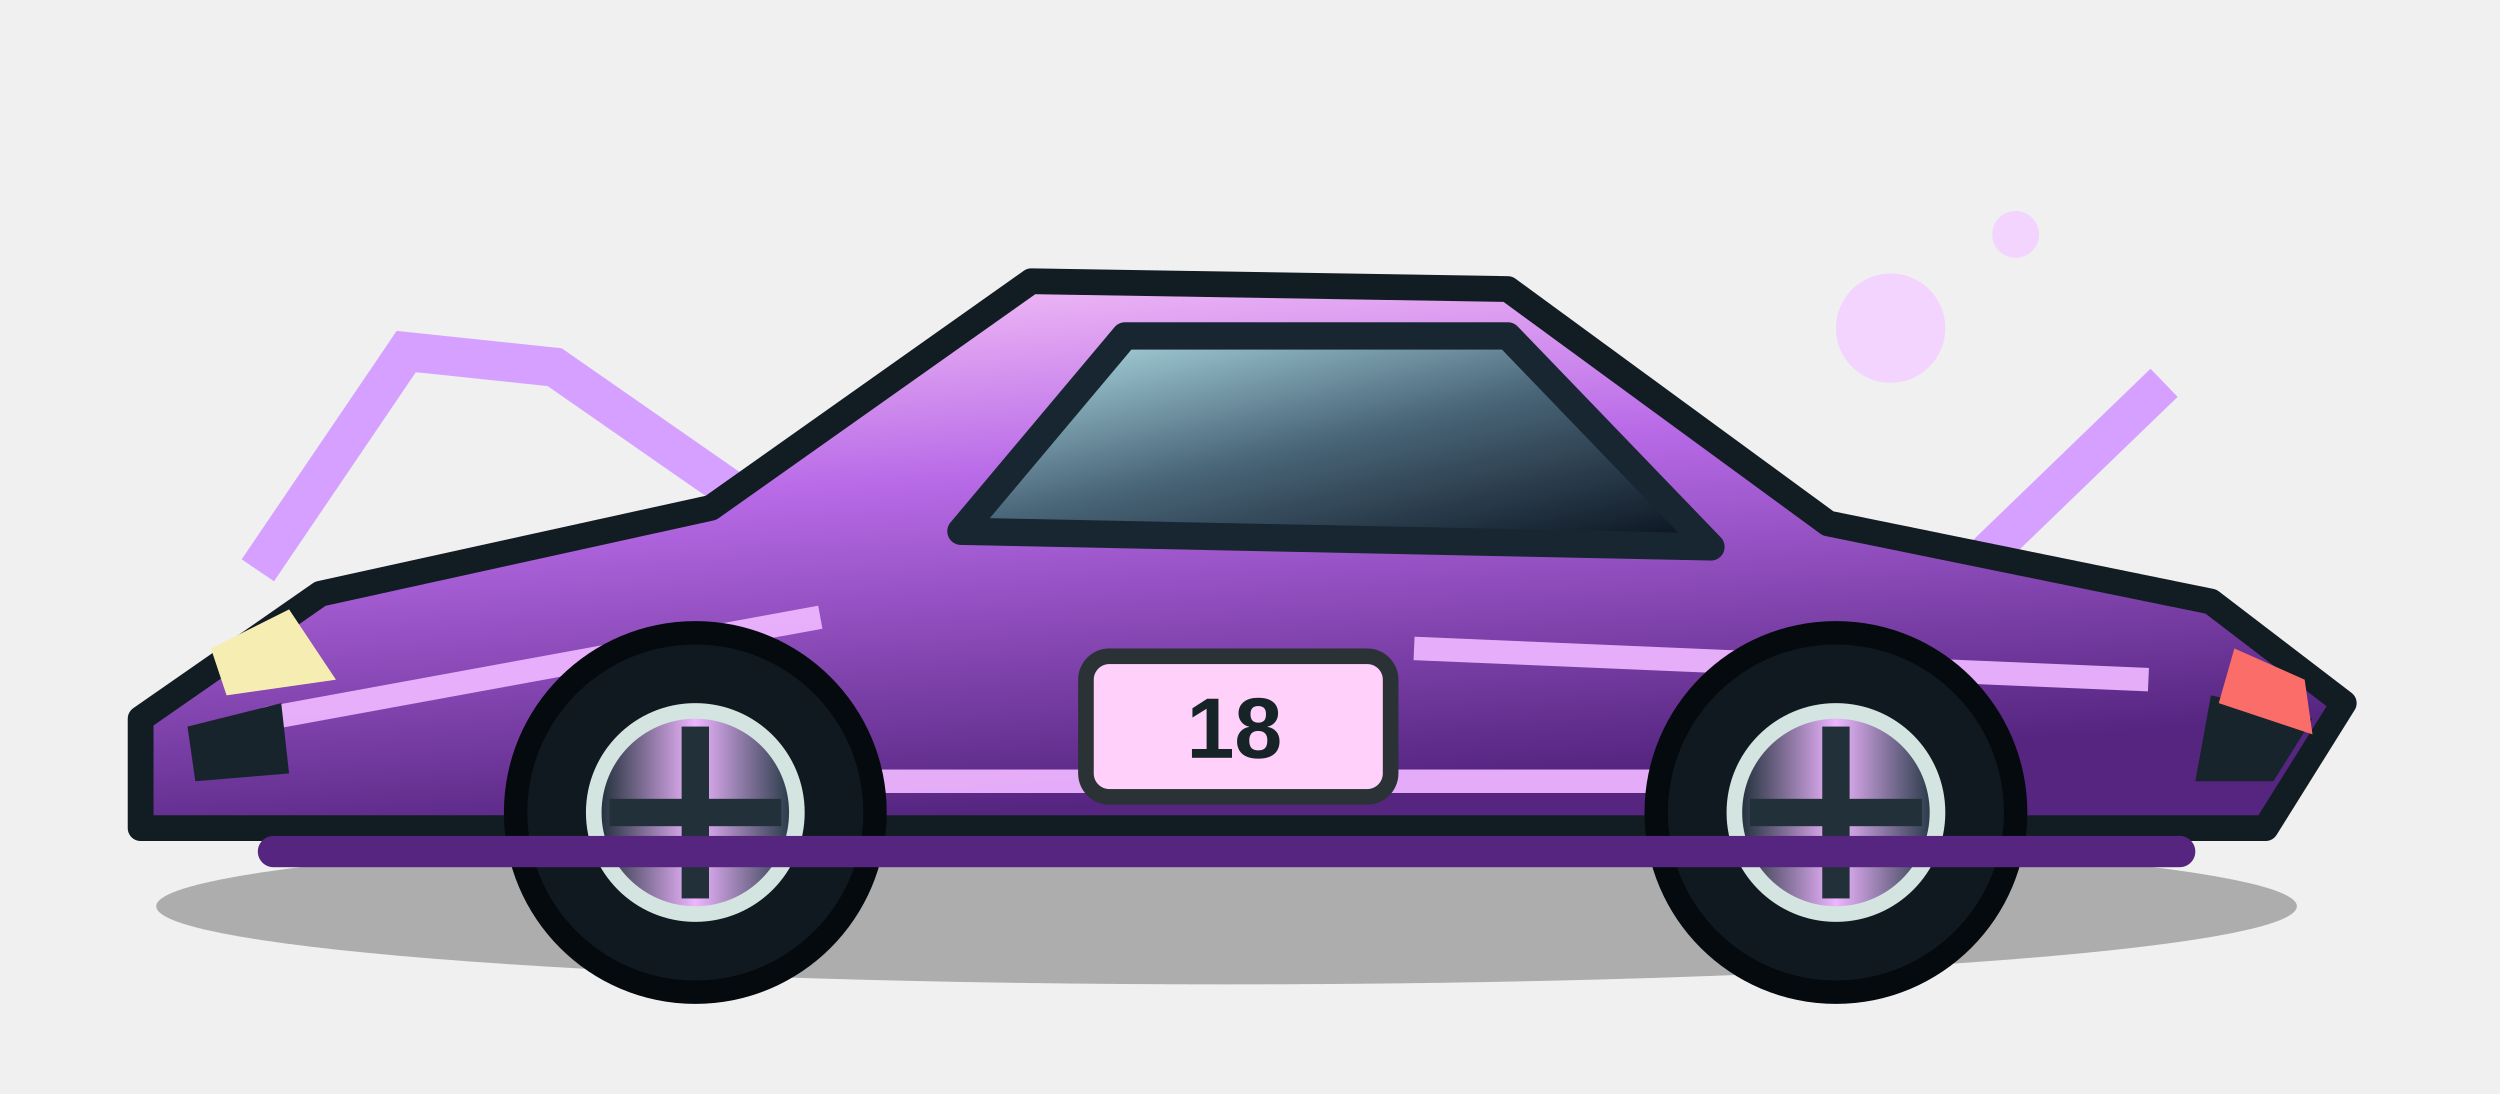
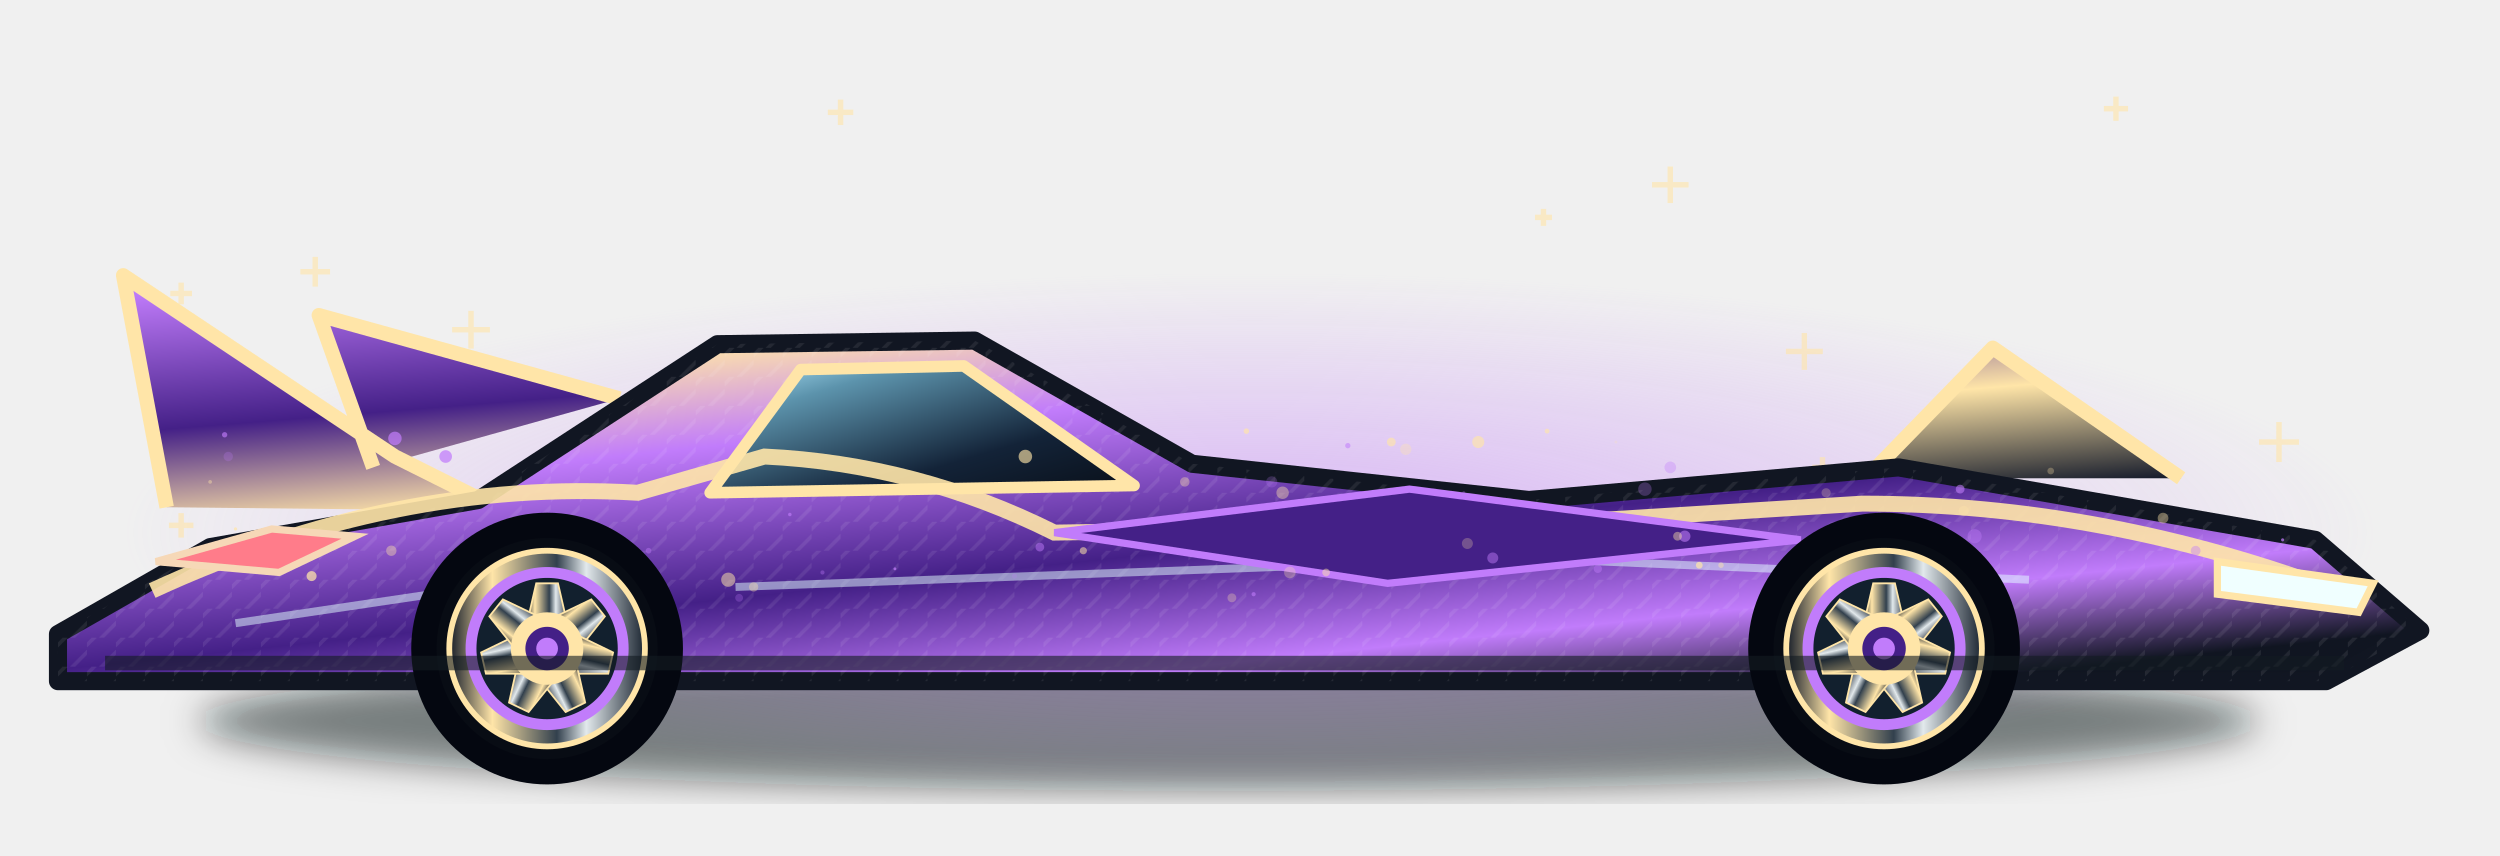
- <svg xmlns="http://www.w3.org/2000/svg" viewBox="0 0 320 140" role="img" aria-label="Одон манан">
+ <svg xmlns="http://www.w3.org/2000/svg" viewBox="0 0 690 236" role="img" aria-label="Одон манан">
  <defs>
-     <linearGradient id="paint" x1="0" y1="0" x2=".28" y2="1">
-       <stop stop-color="#ffd0fa" />
-       <stop offset=".43" stop-color="#b86ae7" />
-       <stop offset="1" stop-color="#552580" />
+     <linearGradient id="body" x1=".15" y1=".1" x2=".8" y2="1">
+       <stop stop-color="#ffe5a8" />
+       <stop offset=".22" stop-color="#c17cfb" />
+       <stop offset=".55" stop-color="#442087" />
+       <stop offset=".8" stop-color="#c17cfb" />
+       <stop offset="1" stop-color="#101521" />
    </linearGradient>
-     <linearGradient id="glass" x1="0" y1="0" x2=".85" y2="1">
-       <stop stop-color="#b9e8ef" />
-       <stop offset=".53" stop-color="#496578" />
-       <stop offset="1" stop-color="#101a27" />
+     <linearGradient id="chrome" x1=".1" y1="0" x2=".8" y2="1">
+       <stop stop-color="#c17cfb" />
+       <stop offset=".4" stop-color="#442087" />
+       <stop offset=".7" stop-color="#ffe5a8" />
+       <stop offset="1" stop-color="#151b2b" />
    </linearGradient>
-     <linearGradient id="rims" x1="0" x2="1">
-       <stop stop-color="#14282e" />
-       <stop offset=".5" stop-color="#edb5ff" />
-       <stop offset="1" stop-color="#1d333d" />
+     <linearGradient id="glass" x1="0" y1="0" x2="1" y2="1">
+       <stop stop-color="#b3eaff" />
+       <stop offset=".23" stop-color="#5c93ac" />
+       <stop offset=".67" stop-color="#132338" />
+       <stop offset="1" stop-color="#090f18" />
    </linearGradient>
+     <linearGradient id="metal">
+       <stop stop-color="#131a27" />
+       <stop offset=".22" stop-color="#ffe5a8" />
+       <stop offset=".55" stop-color="#32404d" />
+       <stop offset=".7" stop-color="#e2e9ec" />
+       <stop offset="1" stop-color="#1b2531" />
+     </linearGradient>
+     <radialGradient id="glow">
+       <stop stop-color="#c17cfb" stop-opacity="0.5" />
+       <stop offset="1" stop-color="#c17cfb" stop-opacity="0" />
+     </radialGradient>
+     <filter id="blur">
+       <feGaussianBlur stdDeviation="5" />
+     </filter>
+     <pattern id="carbon" patternUnits="userSpaceOnUse" width="8" height="8">
+       <path d="M-2 4L4 -2 M2 10L10 2" stroke="#fff" stroke-opacity=".08" />
+     </pattern>
  </defs>
-   <ellipse cx="157" cy="116" rx="137" ry="10" fill="#000" opacity=".28" />
-   <path d="M33 73 L52 45 L71 47 L94 63 M248 77 L277 49" stroke="#d5a0ff" fill="none" stroke-width="5" />
-   <circle cx="242" cy="42" r="7" fill="#f3d4ff" />
-   <circle cx="258" cy="30" r="3" fill="#f3d4ff" />
-   <path d="M18 92 L41 76 L91 65 L132 36 L193 37 L234 67 L283 77 L300 90 L290 106 L18 106 Z" fill="url(#paint)" stroke="#121c23" stroke-width="3.3" stroke-linejoin="round" />
-   <path d="M123 68 L144 43 L193 43 L219 70 Z" fill="url(#glass)" stroke="#172630" stroke-width="3.5" stroke-linejoin="round" />
-   <path d="M34 92 L105 79 M181 83 L275 87 M86 100 L228 100" stroke="#edb5ff" stroke-width="3" fill="none" opacity=".94" />
-   <path d="M24 93 L36 90 L37 99 L25 100 M283 89 L296 92 L291 100 L281 100" fill="#17242c" />
-   <path d="M27 83 L37 78 L43 87 L29 89" fill="#f6edb2" />
-   <path d="M286 83 L295 87 L296 94 L284 90" fill="#fa6d69" />
-   <circle cx="89" cy="104" r="23" fill="#111920" stroke="#050a0e" stroke-width="3" />
-   <circle cx="235" cy="104" r="23" fill="#111920" stroke="#050a0e" stroke-width="3" />
-   <circle cx="89" cy="104" r="13" fill="url(#rims)" stroke="#d4e4e0" stroke-width="2" />
-   <circle cx="235" cy="104" r="13" fill="url(#rims)" stroke="#d4e4e0" stroke-width="2" />
-   <path d="M89 93 V115 M78 104 H100 M235 93 V115 M224 104 H246" stroke="#223039" stroke-width="3.5" />
-   <rect x="139" y="84" width="39" height="18" rx="3" fill="#ffd0fa" stroke="#2a3236" stroke-width="2" />
-   <text x="158" y="97" text-anchor="middle" font-family="Arial,sans-serif" font-weight="900" font-size="11" fill="#162428">18</text>
-   <path d="M35 109 H279" stroke="#552580" stroke-width="4" stroke-linecap="round" />
+   <ellipse cx="339" cy="199" rx="284" ry="19" fill="#02070a" opacity=".5" filter="url(#blur)" />
+   <ellipse cx="345" cy="147" rx="310" ry="72" fill="url(#glow)" />
+   <path d="M326.614 164h10.772 M332 158.614v10.772" stroke="#ffe5a8" stroke-width="1.5" opacity=".6" />
+   <path d="M124.788 91h10.424 M130 85.788v10.424" stroke="#ffe5a8" stroke-width="1.5" opacity=".6" />
+   <path d="M623.482 122h11.035 M629 116.482v11.035" stroke="#ffe5a8" stroke-width="1.5" opacity=".6" />
+   <path d="M82.894 75h8.212 M87 70.894v8.212" stroke="#ffe5a8" stroke-width="1.5" opacity=".6" />
+   <path d="M293.035 172h9.93 M298 167.035v9.93" stroke="#ffe5a8" stroke-width="1.5" opacity=".6" />
+   <path d="M500.161 129h5.678 M503 126.161v5.678" stroke="#ffe5a8" stroke-width="1.5" opacity=".6" />
+   <path d="M439.423 143h5.153 M442 140.423v5.153" stroke="#ffe5a8" stroke-width="1.5" opacity=".6" />
+   <path d="M423.652 60h4.695 M426 57.652v4.695" stroke="#ffe5a8" stroke-width="1.5" opacity=".6" />
+   <path d="M228.487 31h7.026 M232 27.487v7.026" stroke="#ffe5a8" stroke-width="1.5" opacity=".6" />
+   <path d="M580.662 30h6.677 M584 26.662v6.677" stroke="#ffe5a8" stroke-width="1.5" opacity=".6" />
+   <path d="M492.905 97h10.189 M498 91.905v10.189" stroke="#ffe5a8" stroke-width="1.5" opacity=".6" />
+   <path d="M533.476 158h7.047 M537 154.476v7.047" stroke="#ffe5a8" stroke-width="1.5" opacity=".6" />
+   <path d="M46.619 145h6.762 M50 141.619v6.762" stroke="#ffe5a8" stroke-width="1.5" opacity=".6" />
+   <path d="M47.007 81h5.987 M50 78.007v5.987" stroke="#ffe5a8" stroke-width="1.5" opacity=".6" />
+   <path d="M455.953 51h10.094 M461 45.953v10.094" stroke="#ffe5a8" stroke-width="1.5" opacity=".6" />
+   <path d="M153.822 131h8.356 M158 126.822v8.356" stroke="#ffe5a8" stroke-width="1.5" opacity=".6" />
+   <path d="M46 140 L34 76 L109 126 L139 141 M103 129 L88 87 L171 110 M515 132 L550 96 L602 132" fill="url(#chrome)" stroke="#ffe5a8" stroke-width="4" stroke-linejoin="round" />
+   <path d="" fill="none" stroke="#c17cfb" stroke-width="5" />
+   <path d="M16 175 L58 151 L132 138 L198 95 L269 94 L329 128 L422 138 L524 129 L639 149 L668 174 L642 188 L16 188 Z" fill="url(#body)" stroke="#111622" stroke-width="5" stroke-linejoin="round" />
+   <path d="M16 175 L58 151 L132 138 L198 95 L269 94 L329 128 L422 138 L524 129 L639 149 L668 174 L642 188 L16 188 Z" fill="url(#carbon)" />
+   <path d="M196 136 L221 102 L266 101 L313 134 Z" fill="url(#glass)" stroke="#ffe5a8" stroke-width="3.2" stroke-linejoin="round" />
+   <path d="M42 163 Q109 132 176 136 L211 126 Q253 128 291 147 L418 145 L514 139 Q581 139 647 164" fill="none" stroke="#ffe5a8" stroke-width="4.4" opacity=".9" />
+   <path d="M65 172 L146 160 M203 162 L419 154 L560 160" fill="none" stroke="#e4ffff" stroke-width="2.2" opacity=".5" />
+   <path d="M291 147 L389 135 L497 149 L383 161 Z" fill="#442087" stroke="#c17cfb" stroke-width="2" />
+   <path d="M43 155 L75 146 L98 148 L77 158 Z" fill="#ff7c8a" stroke="#f6d8b7" stroke-width="2" />
+   <path d="M612 155 L655 161 L651 169 L612 164 Z" fill="#f0ffff" stroke="#ffe5a8" stroke-width="2" />
+   <circle cx="441" cy="157" r="1.14" fill="#c17cfb" opacity="0.42" />
+   <circle cx="446" cy="122" r="0.40" fill="#ffe5a8" opacity="0.23" />
+   <circle cx="404" cy="136" r="0.43" fill="#c17cfb" opacity="0.30" />
+   <circle cx="366" cy="158" r="1.06" fill="#ffe5a8" opacity="0.47" />
+   <circle cx="372" cy="123" r="0.74" fill="#c17cfb" opacity="0.55" />
+   <circle cx="504" cy="136" r="1.26" fill="#ffe5a8" opacity="0.25" />
+   <circle cx="454" cy="135" r="1.86" fill="#c17cfb" opacity="0.27" />
+   <circle cx="356" cy="158" r="1.60" fill="#ffe5a8" opacity="0.30" />
+   <circle cx="346" cy="164" r="0.58" fill="#c17cfb" opacity="0.58" />
+   <circle cx="299" cy="152" r="1.00" fill="#ffe5a8" opacity="0.54" />
+   <circle cx="247" cy="157" r="0.40" fill="#c17cfb" opacity="0.72" />
+   <circle cx="384" cy="122" r="1.21" fill="#ffe5a8" opacity="0.64" />
+   <circle cx="204" cy="165" r="1.08" fill="#c17cfb" opacity="0.26" />
+   <circle cx="344" cy="119" r="0.76" fill="#ffe5a8" opacity="0.68" />
+   <circle cx="545" cy="148" r="1.95" fill="#c17cfb" opacity="0.38" />
+   <circle cx="296" cy="122" r="1.07" fill="#ffe5a8" opacity="0.62" />
+   <circle cx="630" cy="149" r="0.43" fill="#c17cfb" opacity="0.72" />
+   <circle cx="388" cy="124" r="1.56" fill="#ffe5a8" opacity="0.33" />
+   <circle cx="149" cy="164" r="1.61" fill="#c17cfb" opacity="0.51" />
+   <circle cx="566" cy="130" r="0.93" fill="#ffe5a8" opacity="0.29" />
+   <circle cx="63" cy="126" r="1.29" fill="#c17cfb" opacity="0.23" />
+   <circle cx="475" cy="156" r="0.76" fill="#ffe5a8" opacity="0.45" />
+   <circle cx="521" cy="150" r="1.05" fill="#c17cfb" opacity="0.66" />
+   <circle cx="405" cy="150" r="1.52" fill="#ffe5a8" opacity="0.26" />
+   <circle cx="280" cy="159" r="0.70" fill="#c17cfb" opacity="0.21" />
+   <circle cx="327" cy="133" r="1.31" fill="#ffe5a8" opacity="0.37" />
+   <circle cx="109" cy="121" r="1.86" fill="#c17cfb" opacity="0.71" />
+   <circle cx="427" cy="119" r="0.67" fill="#ffe5a8" opacity="0.62" />
+   <circle cx="606" cy="152" r="1.35" fill="#c17cfb" opacity="0.42" />
+   <circle cx="469" cy="156" r="0.94" fill="#ffe5a8" opacity="0.70" />
+   <circle cx="179" cy="152" r="0.79" fill="#c17cfb" opacity="0.42" />
+   <circle cx="208" cy="162" r="1.28" fill="#ffe5a8" opacity="0.37" />
+   <circle cx="227" cy="158" r="0.58" fill="#c17cfb" opacity="0.35" />
+   <circle cx="65" cy="146" r="0.46" fill="#ffe5a8" opacity="0.70" />
+   <circle cx="465" cy="148" r="1.57" fill="#c17cfb" opacity="0.56" />
+   <circle cx="354" cy="136" r="1.72" fill="#ffe5a8" opacity="0.41" />
+   <circle cx="461" cy="129" r="1.61" fill="#c17cfb" opacity="0.33" />
+   <circle cx="201" cy="160" r="1.96" fill="#ffe5a8" opacity="0.51" />
+   <circle cx="412" cy="154" r="1.52" fill="#c17cfb" opacity="0.46" />
+   <circle cx="108" cy="152" r="1.43" fill="#ffe5a8" opacity="0.41" />
+   <circle cx="62" cy="120" r="0.74" fill="#c17cfb" opacity="0.64" />
+   <circle cx="86" cy="159" r="1.38" fill="#ffe5a8" opacity="0.73" />
+   <circle cx="572" cy="160" r="0.69" fill="#c17cfb" opacity="0.42" />
+   <circle cx="340" cy="165" r="1.22" fill="#ffe5a8" opacity="0.29" />
+   <circle cx="351" cy="133" r="1.54" fill="#c17cfb" opacity="0.22" />
+   <circle cx="283" cy="126" r="1.87" fill="#ffe5a8" opacity="0.63" />
+   <circle cx="541" cy="135" r="1.21" fill="#c17cfb" opacity="0.57" />
+   <circle cx="408" cy="122" r="1.67" fill="#ffe5a8" opacity="0.66" />
+   <circle cx="287" cy="151" r="1.20" fill="#c17cfb" opacity="0.48" />
+   <circle cx="58" cy="133" r="0.52" fill="#ffe5a8" opacity="0.41" />
+   <circle cx="158" cy="150" r="0.94" fill="#c17cfb" opacity="0.32" />
+   <circle cx="542" cy="141" r="1.39" fill="#ffe5a8" opacity="0.28" />
+   <circle cx="218" cy="142" r="0.49" fill="#c17cfb" opacity="0.62" />
+   <circle cx="463" cy="148" r="1.21" fill="#ffe5a8" opacity="0.43" />
+   <circle cx="123" cy="126" r="1.75" fill="#c17cfb" opacity="0.72" />
+   <circle cx="597" cy="143" r="1.48" fill="#ffe5a8" opacity="0.41" />
+   <g transform="translate(151,179)">
+     <circle r="34" fill="#080c14" stroke="#040710" stroke-width="7" />
+     <circle r="27" fill="url(#metal)" stroke="#ffe5a8" stroke-width="1.6" />
+     <circle r="21" fill="#12202e" stroke="#c17cfb" stroke-width="3" />
+     <path d="M-3 -18 L3 -18 L6 -5 L4 1 L-4 1 L-6 -5 Z" transform="rotate(0)" fill="url(#metal)" stroke="#ffe5a8" stroke-width=".5" />
+     <path d="M-3 -18 L3 -18 L6 -5 L4 1 L-4 1 L-6 -5 Z" transform="rotate(51.42857)" fill="url(#metal)" stroke="#ffe5a8" stroke-width=".5" />
+     <path d="M-3 -18 L3 -18 L6 -5 L4 1 L-4 1 L-6 -5 Z" transform="rotate(102.8571)" fill="url(#metal)" stroke="#ffe5a8" stroke-width=".5" />
+     <path d="M-3 -18 L3 -18 L6 -5 L4 1 L-4 1 L-6 -5 Z" transform="rotate(154.2857)" fill="url(#metal)" stroke="#ffe5a8" stroke-width=".5" />
+     <path d="M-3 -18 L3 -18 L6 -5 L4 1 L-4 1 L-6 -5 Z" transform="rotate(205.7143)" fill="url(#metal)" stroke="#ffe5a8" stroke-width=".5" />
+     <path d="M-3 -18 L3 -18 L6 -5 L4 1 L-4 1 L-6 -5 Z" transform="rotate(257.1429)" fill="url(#metal)" stroke="#ffe5a8" stroke-width=".5" />
+     <path d="M-3 -18 L3 -18 L6 -5 L4 1 L-4 1 L-6 -5 Z" transform="rotate(308.5714)" fill="url(#metal)" stroke="#ffe5a8" stroke-width=".5" />
+     <circle r="8" fill="#442087" stroke="#ffe5a8" stroke-width="4" />
+     <circle r="3" fill="#c17cfb" />
+   </g>
+   <g transform="translate(520,179)">
+     <circle r="34" fill="#080c14" stroke="#040710" stroke-width="7" />
+     <circle r="27" fill="url(#metal)" stroke="#ffe5a8" stroke-width="1.6" />
+     <circle r="21" fill="#12202e" stroke="#c17cfb" stroke-width="3" />
+     <path d="M-3 -18 L3 -18 L6 -5 L4 1 L-4 1 L-6 -5 Z" transform="rotate(0)" fill="url(#metal)" stroke="#ffe5a8" stroke-width=".5" />
+     <path d="M-3 -18 L3 -18 L6 -5 L4 1 L-4 1 L-6 -5 Z" transform="rotate(51.42857)" fill="url(#metal)" stroke="#ffe5a8" stroke-width=".5" />
+     <path d="M-3 -18 L3 -18 L6 -5 L4 1 L-4 1 L-6 -5 Z" transform="rotate(102.8571)" fill="url(#metal)" stroke="#ffe5a8" stroke-width=".5" />
+     <path d="M-3 -18 L3 -18 L6 -5 L4 1 L-4 1 L-6 -5 Z" transform="rotate(154.2857)" fill="url(#metal)" stroke="#ffe5a8" stroke-width=".5" />
+     <path d="M-3 -18 L3 -18 L6 -5 L4 1 L-4 1 L-6 -5 Z" transform="rotate(205.7143)" fill="url(#metal)" stroke="#ffe5a8" stroke-width=".5" />
+     <path d="M-3 -18 L3 -18 L6 -5 L4 1 L-4 1 L-6 -5 Z" transform="rotate(257.1429)" fill="url(#metal)" stroke="#ffe5a8" stroke-width=".5" />
+     <path d="M-3 -18 L3 -18 L6 -5 L4 1 L-4 1 L-6 -5 Z" transform="rotate(308.5714)" fill="url(#metal)" stroke="#ffe5a8" stroke-width=".5" />
+     <circle r="8" fill="#442087" stroke="#ffe5a8" stroke-width="4" />
+     <circle r="3" fill="#c17cfb" />
+   </g>
+   <path d="M29 183H647" stroke="#121a22" stroke-width="4" opacity=".6" />
</svg>
